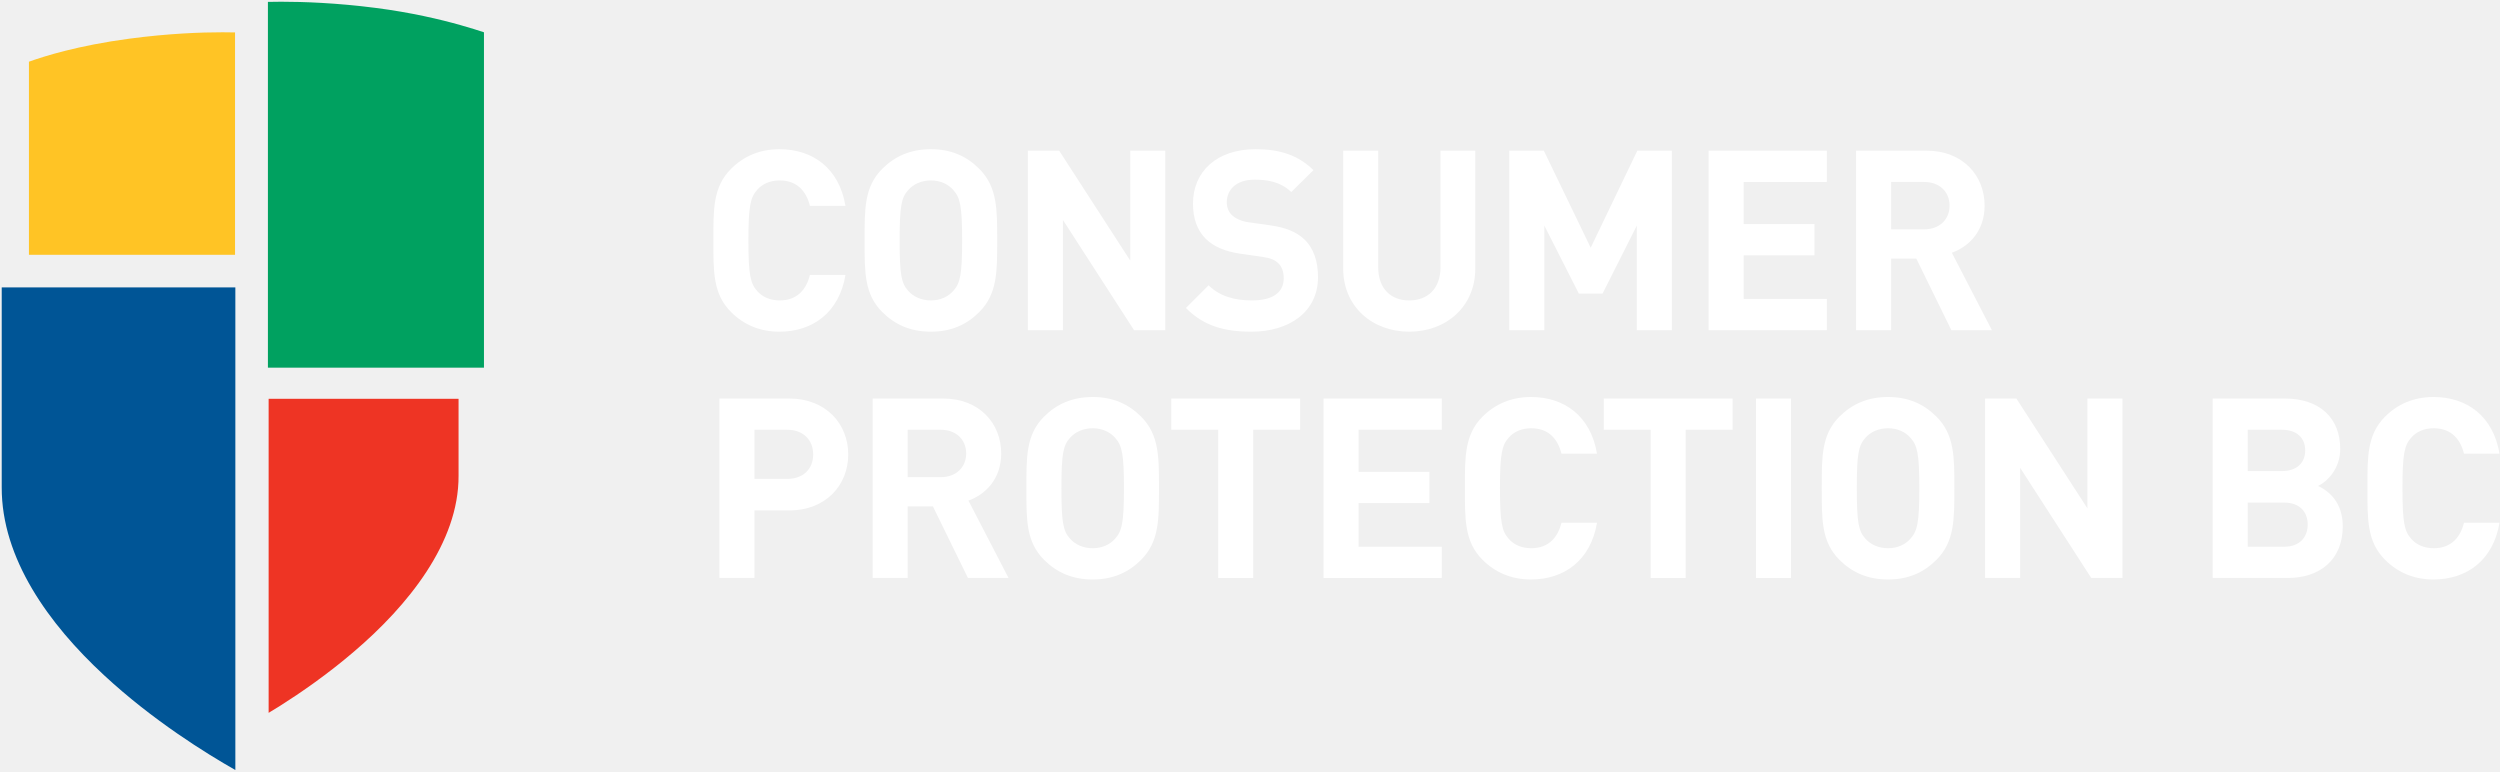
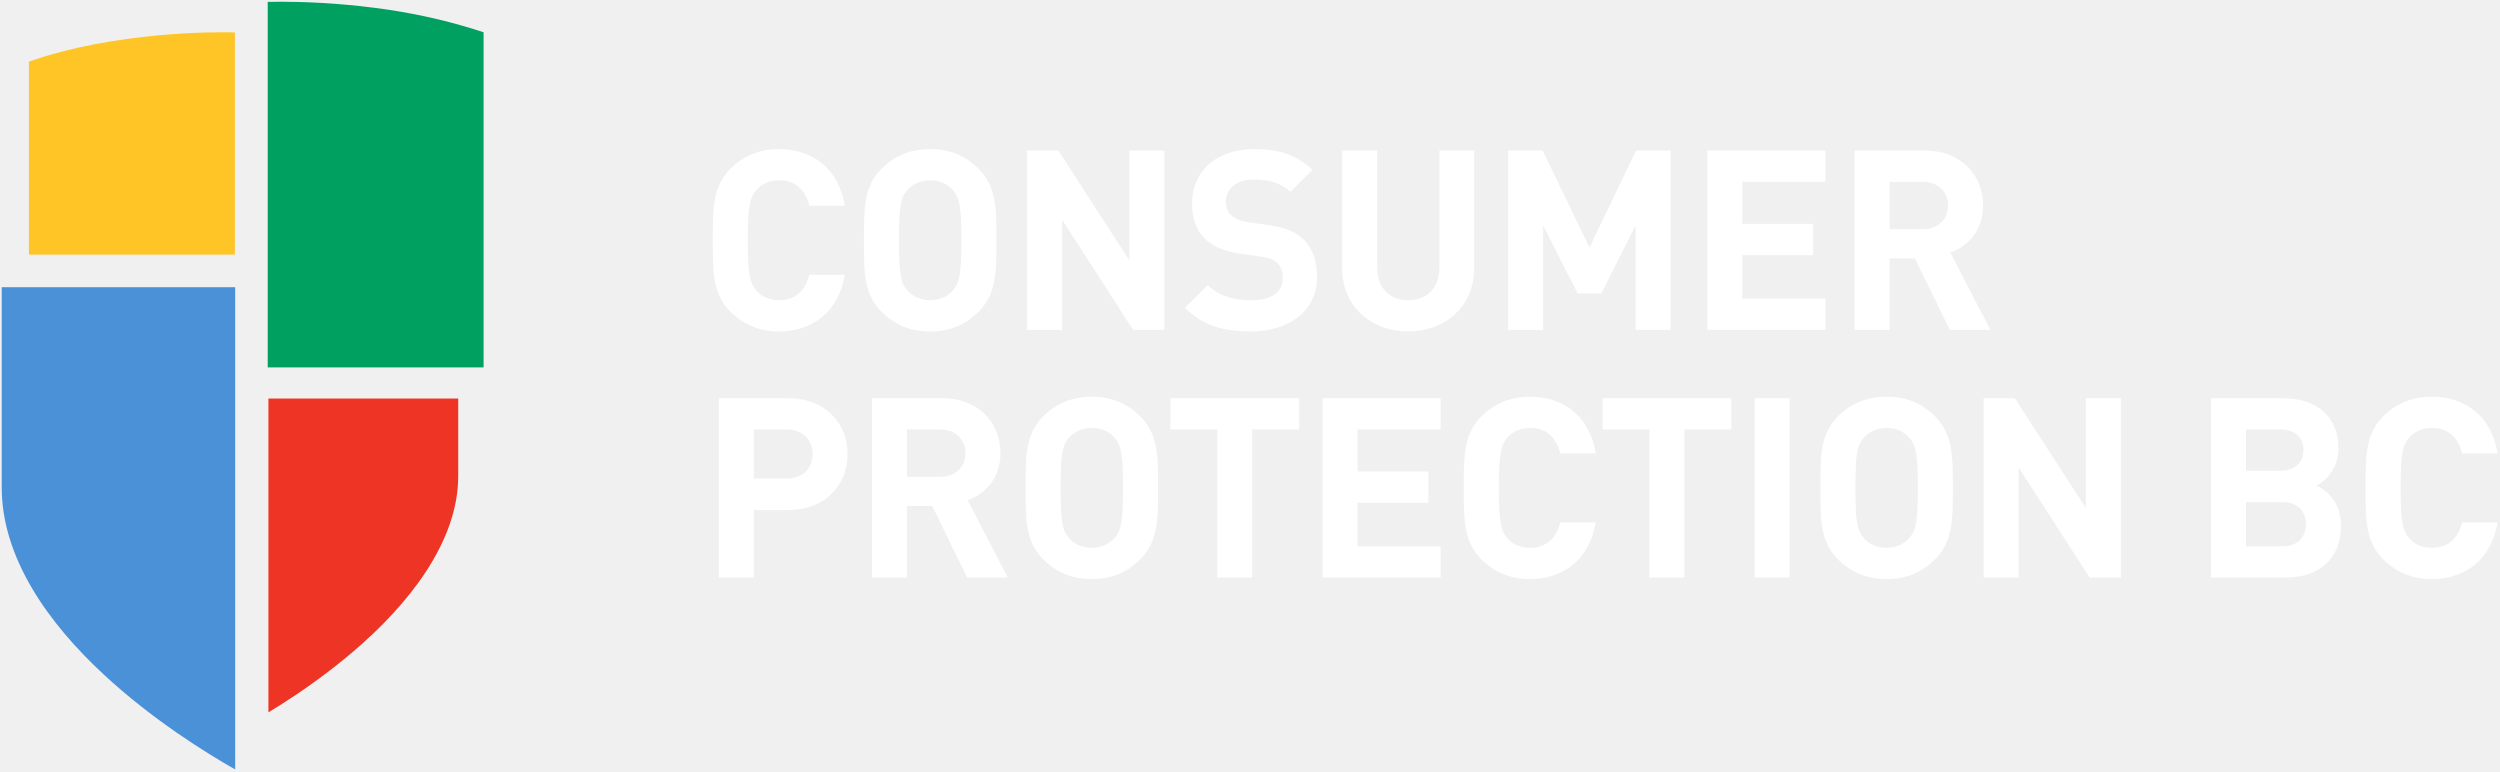
- <svg xmlns="http://www.w3.org/2000/svg" viewBox="3.906 3.906 136.667 42.188" width="136.67" height="42.19" fill="#000000">
+ <svg xmlns="http://www.w3.org/2000/svg" viewBox="3.906 3.906 136.771 42.188" width="136.77" height="42.19" fill="#000000">
  <path transform="matrix(1,0,0,-1,-23,625)" d="M39.07 619.33C37.92 619.33 36.134 619.268 33.966 618.979 31.18 618.608 29.306 618.017 28.488 617.721V607.165H39.755V619.322C39.562 619.328 39.335 619.33 39.07 619.33" fill="#ffc425" />
-   <path transform="matrix(1,0,0,-1,-23,625)" d="M32.588 584.188C35.248 581.717 38.201 579.891 39.772 579V605.384H27V594.458C26.987 590.573 29.567 586.984 32.588 584.188" fill="#005596" />
+   <path transform="matrix(1,0,0,-1,-23,625)" d="M32.588 584.188C35.248 581.717 38.201 579.891 39.772 579V605.384H27V594.458C26.987 590.573 29.567 586.984 32.588 584.188" fill="#4b91d7" />
  <path transform="matrix(1,0,0,-1,-23,625)" d="M42.237 582.522C43.336 583.217 44.8 584.225 46.258 585.474 49.19 587.972 51.996 591.427 51.974 595.091V599.293H41.591V582.125C41.786 582.243 42.004 582.376 42.237 582.522" fill="#ee3424" />
  <path transform="matrix(1,0,0,-1,-23,625)" d="M52.087 619.72C50.965 620.038 49.361 620.415 47.458 620.66 45.3 620.939 43.461 621 42.277 621 41.996 621 41.752 620.996 41.552 620.991V600.995H53.363V619.329C53.066 619.427 52.633 619.567 52.087 619.72" fill="#00a160" />
  <path transform="matrix(1,0,0,-1,-23,625)" d="M69.515 602.962C68.44 602.962 67.558 603.348 66.869 604.038 65.877 605.03 65.904 606.257 65.904 607.95 65.904 609.645 65.877 610.872 66.869 611.863 67.558 612.554 68.44 612.938 69.515 612.938 71.347 612.938 72.78 611.892 73.125 609.839H71.181C70.989 610.624 70.493 611.231 69.528 611.231 69.005 611.231 68.578 611.038 68.302 610.721 67.93 610.307 67.819 609.839 67.819 607.95 67.819 606.063 67.93 605.595 68.302 605.181 68.578 604.865 69.005 604.671 69.528 604.671 70.493 604.671 70.989 605.278 71.181 606.063H73.125C72.78 604.01 71.333 602.962 69.515 602.962" fill="#ffffff" />
  <path transform="matrix(1,0,0,-1,-23,625)" d="M79.021 610.705C78.745 611.023 78.319 611.231 77.795 611.231 77.271 611.231 76.83 611.023 76.555 610.705 76.182 610.292 76.086 609.839 76.086 607.95 76.086 606.063 76.182 605.608 76.555 605.196 76.83 604.879 77.271 604.671 77.795 604.671 78.319 604.671 78.745 604.879 79.021 605.196 79.393 605.608 79.503 606.063 79.503 607.95 79.503 609.839 79.393 610.292 79.021 610.705M80.441 604.038C79.751 603.348 78.91 602.962 77.795 602.962 76.678 602.962 75.824 603.348 75.134 604.038 74.143 605.03 74.171 606.257 74.171 607.95 74.171 609.645 74.143 610.872 75.134 611.863 75.824 612.554 76.678 612.938 77.795 612.938 78.91 612.938 79.751 612.554 80.441 611.863 81.432 610.872 81.419 609.645 81.419 607.95 81.419 606.257 81.432 605.03 80.441 604.038" fill="#ffffff" />
  <path transform="matrix(1,0,0,-1,-23,625)" d="M88.9 603.045 85.014 609.068V603.045H83.098V612.858H84.807L88.693 606.849V612.858H90.608V603.045Z" fill="#ffffff" />
  <path transform="matrix(1,0,0,-1,-23,625)" d="M95.319 602.962C93.831 602.962 92.701 603.279 91.737 604.258L92.977 605.499C93.597 604.879 94.437 604.671 95.347 604.671 96.477 604.671 97.083 605.098 97.083 605.885 97.083 606.229 96.987 606.518 96.781 606.71 96.587 606.889 96.368 606.985 95.913 607.054L94.727 607.222C93.886 607.344 93.266 607.606 92.826 608.034 92.357 608.501 92.123 609.137 92.123 609.963 92.123 611.714 93.418 612.938 95.54 612.938 96.89 612.938 97.869 612.609 98.709 611.795L97.496 610.596C96.877 611.188 96.131 611.272 95.485 611.272 94.465 611.272 93.97 610.705 93.97 610.032 93.97 609.784 94.052 609.521 94.258 609.329 94.45 609.15 94.768 608.997 95.167 608.943L96.326 608.779C97.22 608.655 97.785 608.405 98.199 608.019 98.723 607.524 98.957 606.806 98.957 605.938 98.957 604.038 97.373 602.962 95.319 602.962" fill="#ffffff" />
  <path transform="matrix(1,0,0,-1,-23,625)" d="M103.945 602.962C101.933 602.962 100.334 604.327 100.334 606.407V612.858H102.249V606.477C102.249 605.347 102.91 604.671 103.945 604.671 104.978 604.671 105.653 605.347 105.653 606.477V612.858H107.555V606.407C107.555 604.327 105.956 602.962 103.945 602.962" fill="#ffffff" />
  <path transform="matrix(1,0,0,-1,-23,625)" d="M116.386 603.045V608.764L114.512 605.043H113.217L111.328 608.764V603.045H109.414V612.858H111.302L113.864 607.552 116.413 612.858H118.301V603.045Z" fill="#ffffff" />
  <path transform="matrix(1,0,0,-1,-23,625)" d="M120.311 603.045V612.858H126.774V611.147H122.227V608.847H126.098V607.138H122.227V604.754H126.774V603.045Z" fill="#ffffff" />
  <path transform="matrix(1,0,0,-1,-23,625)" d="M132.092 611.147H130.287V608.557H132.092C132.933 608.557 133.483 609.094 133.483 609.853 133.483 610.611 132.933 611.147 132.092 611.147M133.58 603.045 131.664 606.958H130.287V603.045H128.372V612.858H132.216C134.213 612.858 135.398 611.492 135.398 609.853 135.398 608.475 134.558 607.621 133.607 607.277L135.797 603.045Z" fill="#ffffff" />
  <path transform="matrix(1,0,0,-1,-23,625)" d="M69.942 597.601H68.15V594.915H69.942C70.81 594.915 71.36 595.452 71.36 596.25 71.36 597.049 70.81 597.601 69.942 597.601M70.037 593.191H68.15V589.499H66.235V599.309H70.037C72.064 599.309 73.276 597.918 73.276 596.25 73.276 594.583 72.064 593.191 70.037 593.191" fill="#ffffff" />
  <path transform="matrix(1,0,0,-1,-23,625)" d="M78.332 597.601H76.527V595.01H78.332C79.173 595.01 79.724 595.549 79.724 596.305 79.724 597.063 79.173 597.601 78.332 597.601M79.82 589.499 77.905 593.412H76.527V589.499H74.611V599.309H78.456C80.454 599.309 81.639 597.945 81.639 596.305 81.639 594.927 80.799 594.074 79.848 593.728L82.039 589.499Z" fill="#ffffff" />
  <path transform="matrix(1,0,0,-1,-23,625)" d="M87.867 597.16C87.591 597.476 87.163 597.683 86.641 597.683 86.116 597.683 85.676 597.476 85.4 597.16 85.028 596.747 84.931 596.293 84.931 594.405 84.931 592.517 85.028 592.062 85.4 591.648 85.676 591.331 86.116 591.125 86.641 591.125 87.163 591.125 87.591 591.331 87.867 591.648 88.238 592.062 88.349 592.517 88.349 594.405 88.349 596.293 88.238 596.747 87.867 597.16M89.286 590.491C88.597 589.803 87.756 589.416 86.641 589.416 85.524 589.416 84.669 589.803 83.98 590.491 82.989 591.484 83.016 592.708 83.016 594.405 83.016 596.1 82.989 597.325 83.98 598.319 84.669 599.005 85.524 599.392 86.641 599.392 87.756 599.392 88.597 599.005 89.286 598.319 90.278 597.325 90.264 596.1 90.264 594.405 90.264 592.708 90.278 591.484 89.286 590.491" fill="#ffffff" />
  <path transform="matrix(1,0,0,-1,-23,625)" d="M95.416 597.601V589.499H93.5V597.601H90.937V599.309H97.979V597.601Z" fill="#ffffff" />
  <path transform="matrix(1,0,0,-1,-23,625)" d="M99.26 589.499V599.309H105.723V597.601H101.175V595.3H105.046V593.593H101.175V591.207H105.723V589.499Z" fill="#ffffff" />
  <path transform="matrix(1,0,0,-1,-23,625)" d="M110.599 589.416C109.523 589.416 108.642 589.803 107.952 590.491 106.96 591.484 106.988 592.708 106.988 594.405 106.988 596.1 106.96 597.325 107.952 598.319 108.642 599.005 109.523 599.392 110.599 599.392 112.432 599.392 113.864 598.345 114.209 596.293H112.266C112.073 597.079 111.577 597.683 110.612 597.683 110.089 597.683 109.662 597.492 109.386 597.174 109.014 596.76 108.904 596.293 108.904 594.405 108.904 592.517 109.014 592.047 109.386 591.635 109.662 591.318 110.089 591.125 110.612 591.125 111.577 591.125 112.073 591.731 112.266 592.517H114.209C113.864 590.463 112.417 589.416 110.599 589.416" fill="#ffffff" />
  <path transform="matrix(1,0,0,-1,-23,625)" d="M119.057 597.601V589.499H117.142V597.601H114.579V599.309H121.621V597.601Z" fill="#ffffff" />
  <path transform="matrix(1,0,0,-1,-23,625)" d="M122.901 599.309H124.816V589.499H122.901Z" fill="#ffffff" />
  <path transform="matrix(1,0,0,-1,-23,625)" d="M131.346 597.16C131.072 597.476 130.644 597.683 130.12 597.683 129.597 597.683 129.156 597.476 128.881 597.16 128.509 596.747 128.412 596.293 128.412 594.405 128.412 592.517 128.509 592.062 128.881 591.648 129.156 591.331 129.597 591.125 130.12 591.125 130.644 591.125 131.072 591.331 131.346 591.648 131.719 592.062 131.83 592.517 131.83 594.405 131.83 596.293 131.719 596.747 131.346 597.16M132.765 590.491C132.078 589.803 131.237 589.416 130.12 589.416 129.005 589.416 128.151 589.803 127.461 590.491 126.469 591.484 126.496 592.708 126.496 594.405 126.496 596.1 126.469 597.325 127.461 598.319 128.151 599.005 129.005 599.392 130.12 599.392 131.237 599.392 132.078 599.005 132.765 598.319 133.759 597.325 133.745 596.1 133.745 594.405 133.745 592.708 133.759 591.484 132.765 590.491" fill="#ffffff" />
  <path transform="matrix(1,0,0,-1,-23,625)" d="M141.227 589.499 137.341 595.52V589.499H135.425V599.309H137.134L141.019 593.303V599.309H142.935V589.499Z" fill="#ffffff" />
  <path transform="matrix(1,0,0,-1,-23,625)" d="M151.78 593.619H149.782V591.207H151.78C152.648 591.207 153.061 591.759 153.061 592.419 153.061 593.082 152.648 593.619 151.78 593.619M151.655 597.601H149.782V595.342H151.655C152.469 595.342 152.924 595.796 152.924 596.472 152.924 597.147 152.469 597.601 151.655 597.601M151.973 589.499H147.867V599.309H151.807C153.723 599.309 154.839 598.235 154.839 596.553 154.839 595.465 154.122 594.763 153.627 594.529 154.219 594.252 154.977 593.633 154.977 592.324 154.977 590.491 153.723 589.499 151.973 589.499" fill="#ffffff" />
  <path transform="matrix(1,0,0,-1,-23,625)" d="M159.936 589.416C158.86 589.416 157.979 589.803 157.291 590.491 156.298 591.484 156.326 592.708 156.326 594.405 156.326 596.1 156.298 597.325 157.291 598.319 157.979 599.005 158.86 599.392 159.936 599.392 161.769 599.392 163.202 598.345 163.546 596.293H161.604C161.41 597.079 160.915 597.683 159.949 597.683 159.426 597.683 159 597.492 158.724 597.174 158.351 596.76 158.241 596.293 158.241 594.405 158.241 592.517 158.351 592.047 158.724 591.635 159 591.318 159.426 591.125 159.949 591.125 160.915 591.125 161.41 591.731 161.604 592.517H163.546C163.202 590.463 161.755 589.416 159.936 589.416" fill="#ffffff" />
</svg>
